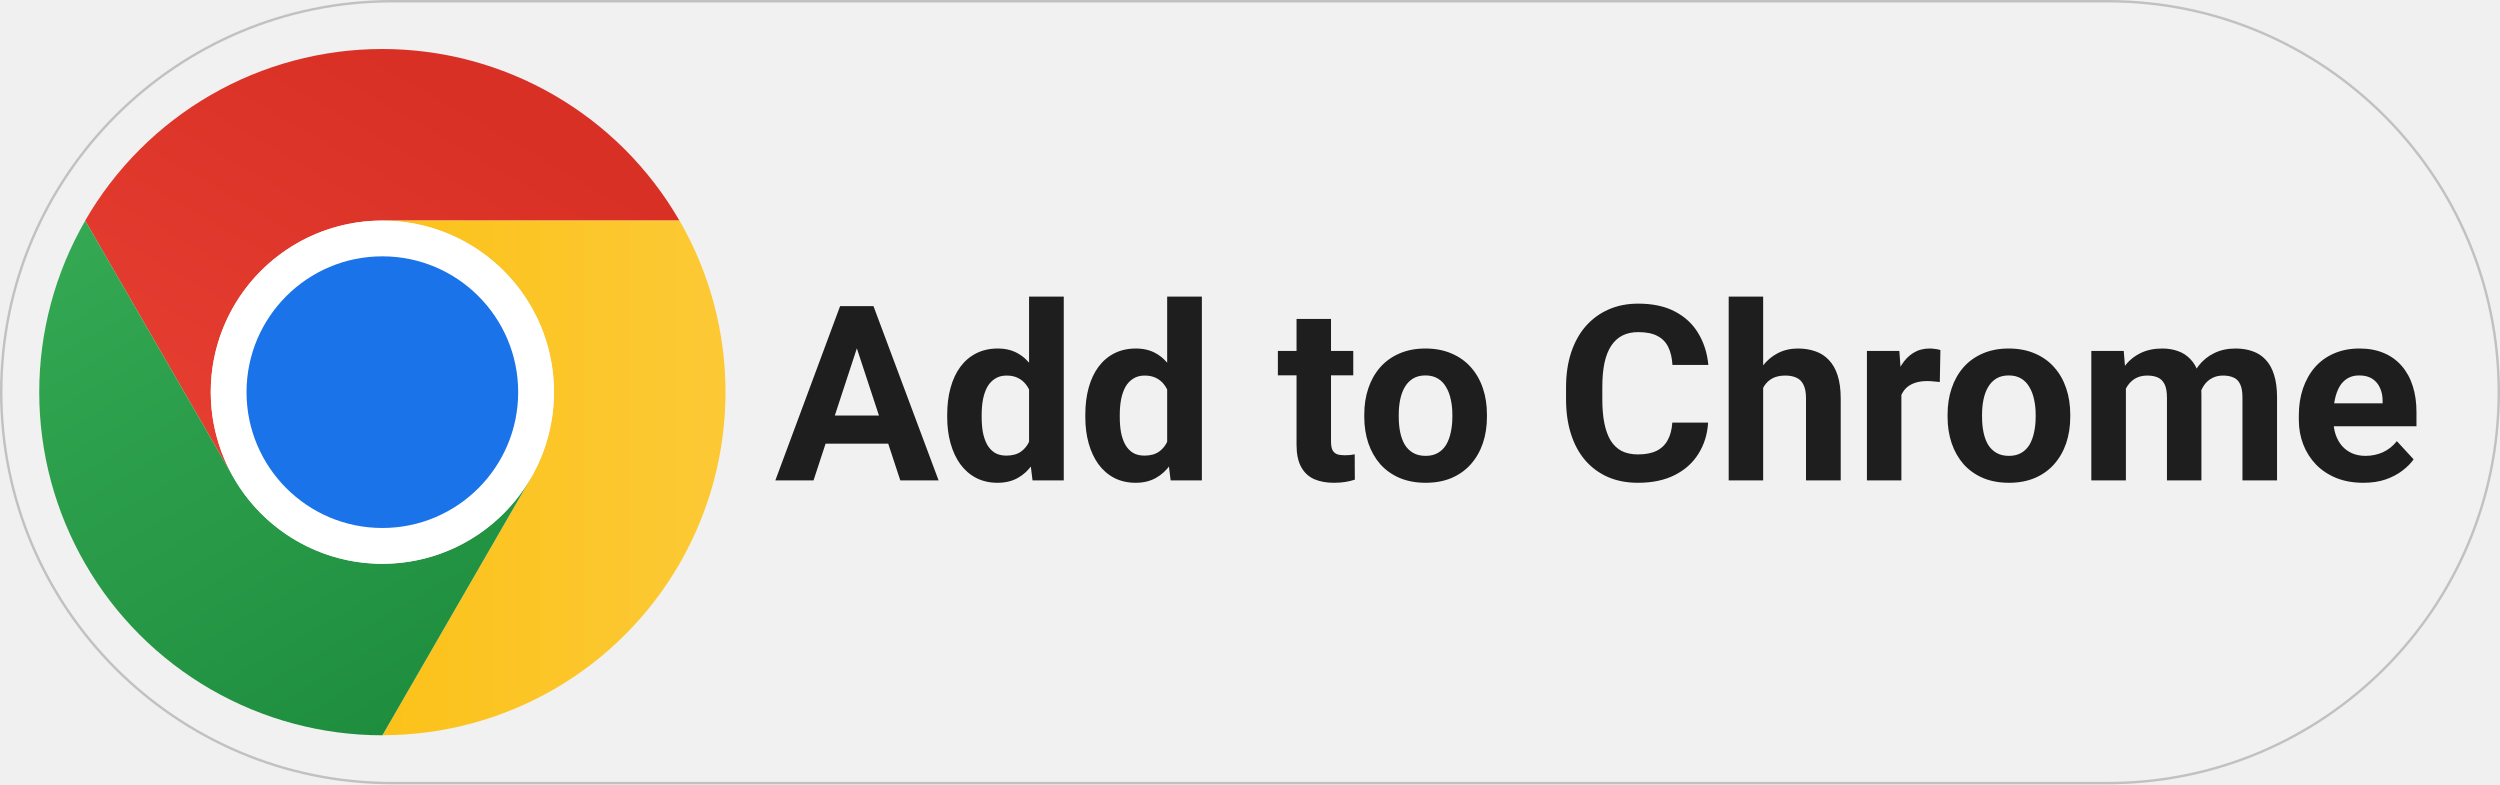
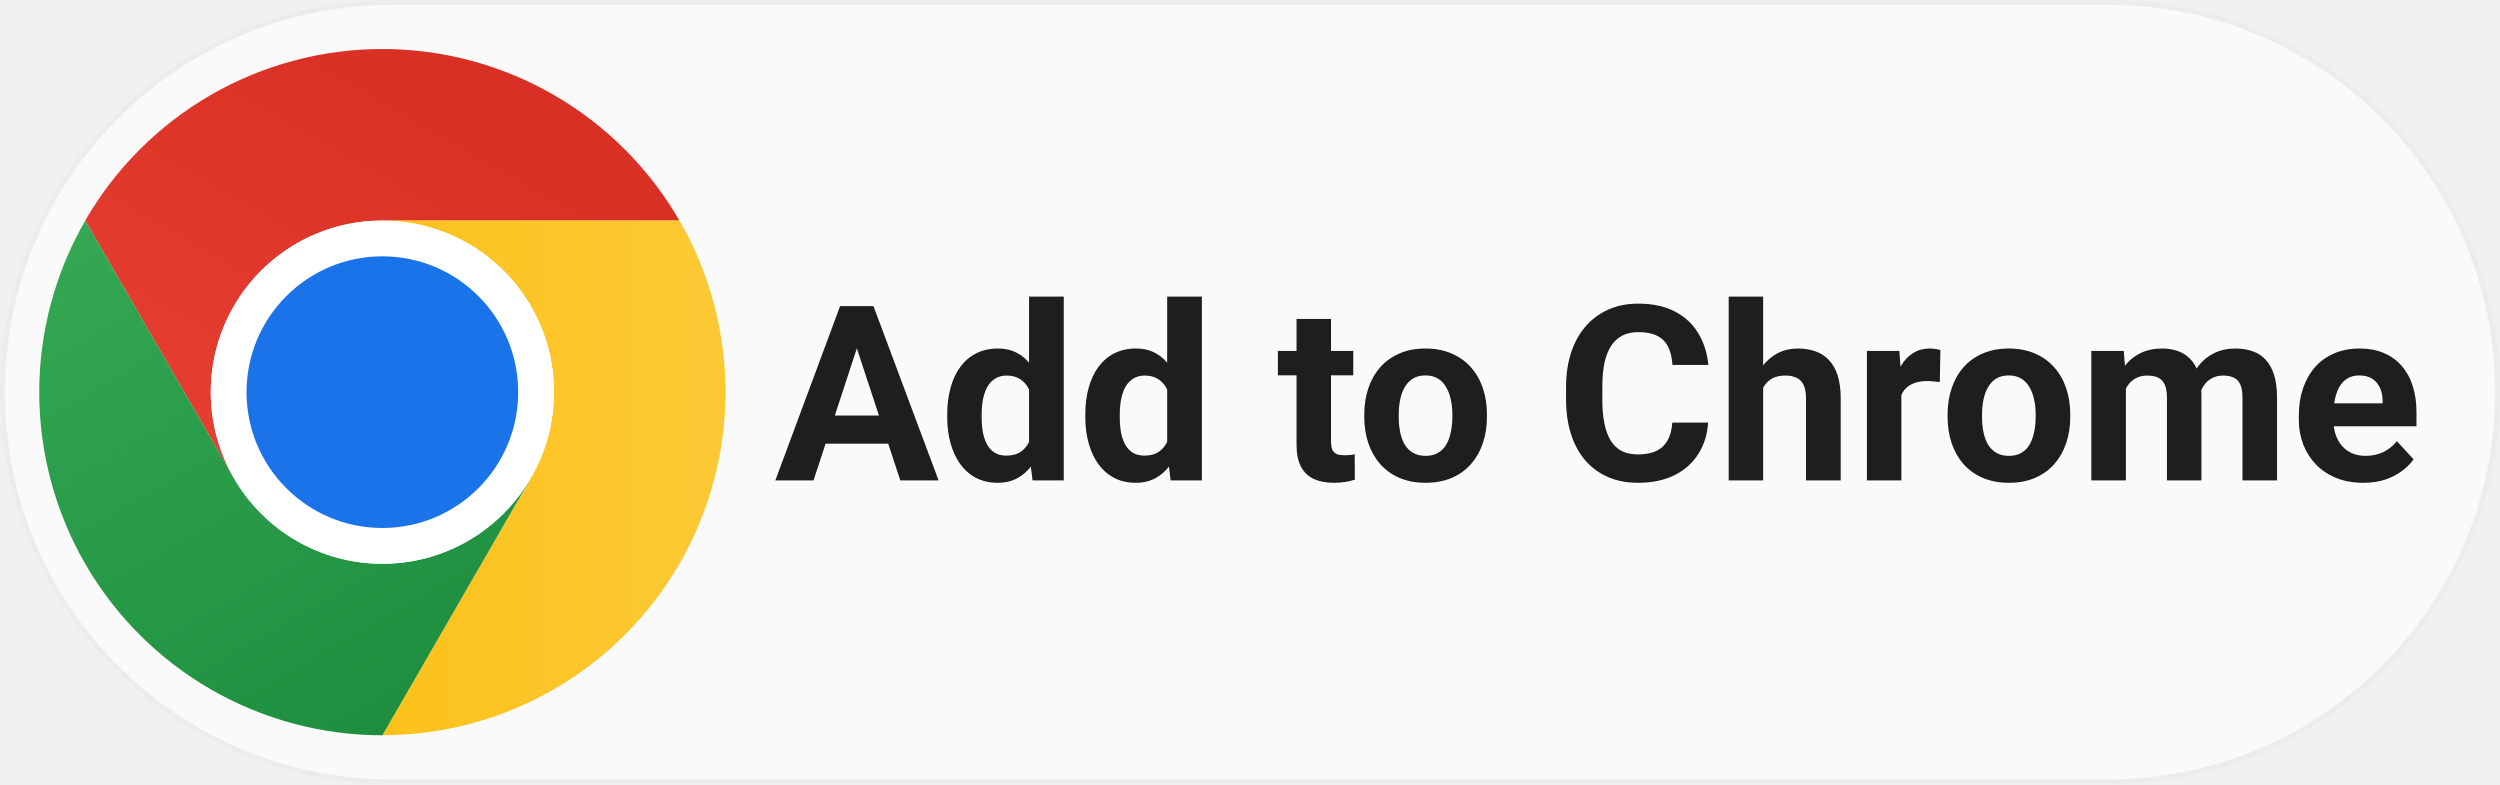
<svg xmlns="http://www.w3.org/2000/svg" width="255" height="80" viewBox="0 0 255 80" fill="none">
-   <path d="M40 0.125H215C237.022 0.125 254.875 17.978 254.875 40C254.875 62.022 237.022 79.875 215 79.875H40C17.978 79.875 0.125 62.022 0.125 40C0.125 17.978 17.978 0.125 40 0.125Z" fill="#F1F1F1" stroke="#C1C1C1" stroke-width="0.25" />
+   <path d="M40 0.25H215C236.953 0.25 254.75 18.047 254.75 40C254.75 61.953 236.953 79.75 215 79.75H40C18.047 79.75 0.25 61.953 0.25 40C0.25 18.047 18.047 0.25 40 0.25Z" fill="#FAFAFA" stroke="#ECECEC" stroke-width="0.5" />
  <g clip-path="url(#clip0_3_37)">
    <path d="M38.995 22.499L69.301 22.499C66.23 17.178 61.813 12.759 56.492 9.688C51.172 6.616 45.137 4.998 38.993 4.999C32.85 4.999 26.814 6.617 21.495 9.69C16.175 12.763 11.758 17.182 8.687 22.503L23.84 48.749L23.854 48.745C22.312 46.087 21.499 43.07 21.495 39.997C21.492 36.924 22.299 33.905 23.834 31.243C25.37 28.582 27.58 26.372 30.241 24.837C32.903 23.301 35.923 22.495 38.995 22.499V22.499Z" fill="url(#paint0_linear_3_37)" />
    <path d="M54.159 48.747L39.006 74.992C45.149 74.993 51.185 73.377 56.505 70.305C61.826 67.234 66.244 62.815 69.315 57.495C72.387 52.174 74.003 46.138 74.002 39.995C74.001 33.851 72.382 27.816 69.309 22.497L39.003 22.497L38.999 22.51C42.072 22.504 45.092 23.309 47.755 24.842C50.418 26.375 52.629 28.584 54.166 31.244C55.704 33.905 56.513 36.924 56.511 39.996C56.51 43.069 55.698 46.087 54.159 48.747V48.747Z" fill="url(#paint1_linear_3_37)" />
    <path d="M23.846 48.755L8.693 22.509C5.62 27.829 4.003 33.864 4.002 40.007C4.002 46.151 5.619 52.186 8.692 57.507C11.764 62.827 16.182 67.244 21.503 70.315C26.824 73.386 32.86 75.002 39.004 75L54.157 48.754L54.147 48.744C52.615 51.408 50.409 53.622 47.75 55.161C45.09 56.7 42.072 57.511 38.999 57.512C35.926 57.514 32.908 56.704 30.247 55.167C27.587 53.629 25.379 51.417 23.846 48.755V48.755Z" fill="url(#paint2_linear_3_37)" />
    <path d="M39 57.5C48.665 57.5 56.5 49.665 56.5 40C56.5 30.335 48.665 22.5 39 22.5C29.335 22.5 21.5 30.335 21.5 40C21.5 49.665 29.335 57.5 39 57.5Z" fill="white" />
    <path d="M39 53.854C46.651 53.854 52.854 47.651 52.854 40C52.854 32.349 46.651 26.146 39 26.146C31.349 26.146 25.146 32.349 25.146 40C25.146 47.651 31.349 53.854 39 53.854Z" fill="#1A73E8" />
  </g>
  <path d="M87.814 34.266L82.98 49H79.085L85.689 31.227H88.168L87.814 34.266ZM91.83 49L86.983 34.266L86.593 31.227H89.095L95.736 49H91.83ZM91.61 42.384V45.252H82.223V42.384H91.61ZM104.964 46.119V30.25H108.504V49H105.318L104.964 46.119ZM96.615 42.555V42.298C96.615 41.289 96.729 40.374 96.957 39.552C97.184 38.722 97.518 38.01 97.957 37.416C98.397 36.822 98.938 36.362 99.581 36.036C100.224 35.711 100.956 35.548 101.778 35.548C102.551 35.548 103.227 35.711 103.805 36.036C104.391 36.362 104.887 36.825 105.294 37.428C105.709 38.022 106.043 38.726 106.295 39.54C106.547 40.345 106.73 41.228 106.844 42.188V42.75C106.73 43.67 106.547 44.524 106.295 45.313C106.043 46.103 105.709 46.795 105.294 47.389C104.887 47.975 104.391 48.43 103.805 48.756C103.219 49.081 102.535 49.244 101.754 49.244C100.932 49.244 100.2 49.077 99.557 48.744C98.922 48.41 98.385 47.942 97.945 47.34C97.514 46.738 97.184 46.03 96.957 45.216C96.729 44.402 96.615 43.515 96.615 42.555ZM100.13 42.298V42.555C100.13 43.1 100.171 43.609 100.252 44.081C100.342 44.553 100.484 44.972 100.68 45.338C100.883 45.696 101.144 45.977 101.461 46.18C101.786 46.376 102.181 46.473 102.645 46.473C103.247 46.473 103.744 46.339 104.134 46.07C104.525 45.794 104.822 45.415 105.025 44.935C105.237 44.455 105.359 43.901 105.392 43.275V41.676C105.367 41.163 105.294 40.703 105.172 40.296C105.058 39.881 104.887 39.527 104.659 39.234C104.439 38.941 104.163 38.714 103.829 38.551C103.504 38.388 103.117 38.307 102.669 38.307C102.214 38.307 101.823 38.412 101.498 38.624C101.172 38.828 100.908 39.108 100.704 39.466C100.509 39.824 100.362 40.248 100.265 40.736C100.175 41.216 100.13 41.737 100.13 42.298ZM119.051 46.119V30.25H122.591V49H119.405L119.051 46.119ZM110.702 42.555V42.298C110.702 41.289 110.816 40.374 111.043 39.552C111.271 38.722 111.605 38.01 112.044 37.416C112.484 36.822 113.025 36.362 113.668 36.036C114.311 35.711 115.043 35.548 115.865 35.548C116.638 35.548 117.314 35.711 117.892 36.036C118.478 36.362 118.974 36.825 119.381 37.428C119.796 38.022 120.13 38.726 120.382 39.54C120.634 40.345 120.817 41.228 120.931 42.188V42.75C120.817 43.67 120.634 44.524 120.382 45.313C120.13 46.103 119.796 46.795 119.381 47.389C118.974 47.975 118.478 48.43 117.892 48.756C117.306 49.081 116.622 49.244 115.841 49.244C115.019 49.244 114.286 49.077 113.644 48.744C113.009 48.41 112.472 47.942 112.032 47.34C111.601 46.738 111.271 46.03 111.043 45.216C110.816 44.402 110.702 43.515 110.702 42.555ZM114.217 42.298V42.555C114.217 43.1 114.258 43.609 114.339 44.081C114.429 44.553 114.571 44.972 114.767 45.338C114.97 45.696 115.23 45.977 115.548 46.18C115.873 46.376 116.268 46.473 116.732 46.473C117.334 46.473 117.831 46.339 118.221 46.07C118.612 45.794 118.909 45.415 119.112 44.935C119.324 44.455 119.446 43.901 119.479 43.275V41.676C119.454 41.163 119.381 40.703 119.259 40.296C119.145 39.881 118.974 39.527 118.746 39.234C118.526 38.941 118.25 38.714 117.916 38.551C117.59 38.388 117.204 38.307 116.756 38.307C116.301 38.307 115.91 38.412 115.584 38.624C115.259 38.828 114.994 39.108 114.791 39.466C114.596 39.824 114.449 40.248 114.352 40.736C114.262 41.216 114.217 41.737 114.217 42.298ZM138.033 35.792V38.282H130.343V35.792H138.033ZM132.247 32.533H135.763V45.02C135.763 45.403 135.812 45.696 135.909 45.899C136.015 46.103 136.17 46.245 136.373 46.327C136.576 46.4 136.833 46.437 137.142 46.437C137.362 46.437 137.557 46.428 137.728 46.412C137.907 46.388 138.058 46.363 138.18 46.339L138.192 48.927C137.891 49.024 137.565 49.102 137.215 49.159C136.865 49.216 136.479 49.244 136.056 49.244C135.283 49.244 134.607 49.118 134.029 48.866C133.46 48.605 133.02 48.19 132.711 47.621C132.402 47.051 132.247 46.302 132.247 45.374V32.533ZM139.156 42.53V42.274C139.156 41.306 139.295 40.414 139.571 39.601C139.848 38.779 140.251 38.067 140.78 37.464C141.309 36.862 141.96 36.394 142.733 36.06C143.506 35.719 144.393 35.548 145.394 35.548C146.395 35.548 147.286 35.719 148.067 36.06C148.849 36.394 149.504 36.862 150.033 37.464C150.57 38.067 150.977 38.779 151.253 39.601C151.53 40.414 151.668 41.306 151.668 42.274V42.53C151.668 43.491 151.53 44.382 151.253 45.204C150.977 46.017 150.57 46.73 150.033 47.34C149.504 47.942 148.853 48.41 148.08 48.744C147.306 49.077 146.419 49.244 145.418 49.244C144.417 49.244 143.526 49.077 142.745 48.744C141.972 48.41 141.317 47.942 140.78 47.34C140.251 46.73 139.848 46.017 139.571 45.204C139.295 44.382 139.156 43.491 139.156 42.53ZM142.672 42.274V42.53C142.672 43.084 142.721 43.6 142.818 44.081C142.916 44.561 143.071 44.984 143.282 45.35C143.502 45.708 143.787 45.989 144.137 46.192C144.487 46.396 144.914 46.498 145.418 46.498C145.907 46.498 146.326 46.396 146.676 46.192C147.026 45.989 147.306 45.708 147.518 45.35C147.73 44.984 147.884 44.561 147.982 44.081C148.088 43.6 148.141 43.084 148.141 42.53V42.274C148.141 41.737 148.088 41.232 147.982 40.76C147.884 40.28 147.726 39.857 147.506 39.491C147.294 39.116 147.014 38.823 146.664 38.612C146.314 38.4 145.89 38.294 145.394 38.294C144.898 38.294 144.474 38.4 144.125 38.612C143.783 38.823 143.502 39.116 143.282 39.491C143.071 39.857 142.916 40.28 142.818 40.76C142.721 41.232 142.672 41.737 142.672 42.274ZM170.577 43.104H174.227C174.154 44.3 173.824 45.362 173.238 46.29C172.66 47.218 171.851 47.942 170.809 48.463C169.776 48.984 168.53 49.244 167.074 49.244C165.934 49.244 164.913 49.049 164.01 48.658C163.106 48.259 162.333 47.69 161.69 46.949C161.056 46.209 160.571 45.313 160.238 44.264C159.904 43.214 159.737 42.038 159.737 40.736V39.503C159.737 38.201 159.908 37.025 160.25 35.975C160.6 34.917 161.096 34.018 161.739 33.277C162.39 32.537 163.167 31.967 164.071 31.568C164.974 31.17 165.983 30.97 167.098 30.97C168.579 30.97 169.828 31.239 170.846 31.776C171.871 32.313 172.665 33.053 173.226 33.998C173.796 34.942 174.138 36.016 174.251 37.22H170.589C170.549 36.504 170.406 35.898 170.162 35.401C169.918 34.897 169.548 34.518 169.051 34.266C168.563 34.006 167.912 33.876 167.098 33.876C166.488 33.876 165.955 33.989 165.499 34.217C165.043 34.445 164.661 34.791 164.352 35.255C164.042 35.719 163.81 36.305 163.656 37.013C163.509 37.713 163.436 38.535 163.436 39.478V40.736C163.436 41.655 163.505 42.465 163.644 43.165C163.782 43.857 163.993 44.443 164.278 44.923C164.571 45.395 164.946 45.753 165.401 45.997C165.865 46.233 166.423 46.351 167.074 46.351C167.839 46.351 168.469 46.229 168.966 45.985C169.462 45.741 169.841 45.379 170.101 44.898C170.37 44.418 170.528 43.82 170.577 43.104ZM179.842 30.25V49H176.327V30.25H179.842ZM179.342 41.932H178.377C178.386 41.013 178.508 40.166 178.744 39.393C178.98 38.612 179.317 37.936 179.757 37.367C180.196 36.789 180.721 36.341 181.332 36.024C181.95 35.706 182.634 35.548 183.382 35.548C184.033 35.548 184.623 35.641 185.152 35.829C185.689 36.008 186.149 36.301 186.532 36.708C186.922 37.106 187.223 37.631 187.435 38.282C187.647 38.933 187.752 39.723 187.752 40.65V49H184.212V40.626C184.212 40.04 184.127 39.58 183.956 39.247C183.793 38.905 183.553 38.665 183.236 38.526C182.927 38.38 182.544 38.307 182.088 38.307C181.584 38.307 181.153 38.4 180.794 38.587C180.444 38.775 180.164 39.035 179.952 39.369C179.741 39.694 179.586 40.077 179.488 40.516C179.391 40.956 179.342 41.428 179.342 41.932ZM193.941 38.673V49H190.426V35.792H193.734L193.941 38.673ZM197.921 35.706L197.86 38.966C197.689 38.941 197.481 38.921 197.237 38.905C197.001 38.88 196.786 38.868 196.59 38.868C196.094 38.868 195.663 38.933 195.296 39.063C194.938 39.185 194.637 39.369 194.393 39.613C194.157 39.857 193.978 40.154 193.856 40.504C193.742 40.854 193.677 41.253 193.661 41.7L192.953 41.48C192.953 40.626 193.038 39.841 193.209 39.124C193.38 38.4 193.628 37.77 193.954 37.232C194.287 36.695 194.694 36.28 195.174 35.987C195.654 35.694 196.204 35.548 196.822 35.548C197.018 35.548 197.217 35.564 197.42 35.597C197.624 35.621 197.791 35.658 197.921 35.706ZM198.653 42.53V42.274C198.653 41.306 198.792 40.414 199.068 39.601C199.345 38.779 199.748 38.067 200.277 37.464C200.806 36.862 201.457 36.394 202.23 36.06C203.003 35.719 203.89 35.548 204.891 35.548C205.892 35.548 206.783 35.719 207.564 36.06C208.346 36.394 209.001 36.862 209.53 37.464C210.067 38.067 210.474 38.779 210.75 39.601C211.027 40.414 211.166 41.306 211.166 42.274V42.53C211.166 43.491 211.027 44.382 210.75 45.204C210.474 46.017 210.067 46.73 209.53 47.34C209.001 47.942 208.35 48.41 207.577 48.744C206.804 49.077 205.917 49.244 204.916 49.244C203.915 49.244 203.023 49.077 202.242 48.744C201.469 48.41 200.814 47.942 200.277 47.34C199.748 46.73 199.345 46.017 199.068 45.204C198.792 44.382 198.653 43.491 198.653 42.53ZM202.169 42.274V42.53C202.169 43.084 202.218 43.6 202.315 44.081C202.413 44.561 202.568 44.984 202.779 45.35C202.999 45.708 203.284 45.989 203.634 46.192C203.984 46.396 204.411 46.498 204.916 46.498C205.404 46.498 205.823 46.396 206.173 46.192C206.523 45.989 206.804 45.708 207.015 45.35C207.227 44.984 207.381 44.561 207.479 44.081C207.585 43.6 207.638 43.084 207.638 42.53V42.274C207.638 41.737 207.585 41.232 207.479 40.76C207.381 40.28 207.223 39.857 207.003 39.491C206.791 39.116 206.511 38.823 206.161 38.612C205.811 38.4 205.388 38.294 204.891 38.294C204.395 38.294 203.972 38.4 203.622 38.612C203.28 38.823 202.999 39.116 202.779 39.491C202.568 39.857 202.413 40.28 202.315 40.76C202.218 41.232 202.169 41.737 202.169 42.274ZM216.842 38.526V49H213.314V35.792H216.622L216.842 38.526ZM216.354 41.932H215.377C215.377 41.013 215.487 40.166 215.707 39.393C215.934 38.612 216.264 37.936 216.695 37.367C217.135 36.789 217.676 36.341 218.319 36.024C218.962 35.706 219.706 35.548 220.553 35.548C221.139 35.548 221.676 35.637 222.164 35.816C222.652 35.987 223.071 36.26 223.421 36.634C223.779 37.001 224.056 37.481 224.251 38.075C224.447 38.661 224.544 39.365 224.544 40.187V49H221.029V40.577C221.029 39.975 220.947 39.511 220.785 39.185C220.622 38.86 220.39 38.632 220.089 38.502C219.796 38.372 219.442 38.307 219.027 38.307C218.571 38.307 218.172 38.4 217.831 38.587C217.497 38.775 217.22 39.035 217 39.369C216.781 39.694 216.618 40.077 216.512 40.516C216.406 40.956 216.354 41.428 216.354 41.932ZM224.215 41.529L222.958 41.688C222.958 40.825 223.063 40.024 223.275 39.283C223.495 38.543 223.816 37.892 224.239 37.33C224.671 36.769 225.204 36.333 225.838 36.024C226.473 35.706 227.206 35.548 228.036 35.548C228.67 35.548 229.248 35.641 229.769 35.829C230.29 36.008 230.733 36.297 231.1 36.695C231.474 37.086 231.759 37.599 231.954 38.233C232.158 38.868 232.259 39.645 232.259 40.565V49H228.731V40.565C228.731 39.955 228.65 39.491 228.487 39.173C228.333 38.848 228.105 38.624 227.804 38.502C227.511 38.372 227.161 38.307 226.754 38.307C226.331 38.307 225.96 38.392 225.643 38.563C225.326 38.726 225.061 38.954 224.85 39.247C224.638 39.54 224.479 39.881 224.374 40.272C224.268 40.654 224.215 41.074 224.215 41.529ZM241.061 49.244C240.035 49.244 239.116 49.081 238.302 48.756C237.488 48.422 236.796 47.962 236.227 47.377C235.665 46.791 235.234 46.111 234.933 45.338C234.632 44.557 234.481 43.727 234.481 42.848V42.359C234.481 41.358 234.623 40.443 234.908 39.613C235.193 38.783 235.6 38.062 236.129 37.452C236.666 36.842 237.317 36.374 238.082 36.048C238.847 35.715 239.71 35.548 240.67 35.548C241.606 35.548 242.436 35.703 243.16 36.012C243.884 36.321 244.491 36.76 244.979 37.33C245.475 37.9 245.85 38.583 246.102 39.381C246.354 40.17 246.48 41.049 246.48 42.018V43.482H235.982V41.139H243.026V40.87C243.026 40.382 242.936 39.947 242.757 39.564C242.586 39.173 242.326 38.864 241.976 38.636C241.626 38.408 241.179 38.294 240.633 38.294C240.169 38.294 239.771 38.396 239.437 38.6C239.103 38.803 238.831 39.088 238.619 39.454C238.416 39.82 238.261 40.252 238.155 40.748C238.058 41.236 238.009 41.773 238.009 42.359V42.848C238.009 43.377 238.082 43.865 238.229 44.312C238.383 44.76 238.599 45.147 238.875 45.472C239.16 45.798 239.502 46.05 239.901 46.229C240.308 46.408 240.768 46.498 241.28 46.498C241.915 46.498 242.505 46.376 243.05 46.131C243.604 45.879 244.08 45.501 244.479 44.996L246.188 46.852C245.911 47.25 245.532 47.633 245.052 47.999C244.58 48.365 244.011 48.666 243.343 48.902C242.676 49.13 241.915 49.244 241.061 49.244Z" fill="#1E1E1E" />
  <defs>
    <linearGradient id="paint0_linear_3_37" x1="65.521" y1="20.315" x2="35.214" y2="72.808" gradientUnits="userSpaceOnUse">
      <stop stop-color="#D93025" />
      <stop offset="1" stop-color="#EA4335" />
    </linearGradient>
    <linearGradient id="paint1_linear_3_37" x1="71.296" y1="26.874" x2="10.682" y2="26.874" gradientUnits="userSpaceOnUse">
      <stop stop-color="#FCC934" />
      <stop offset="1" stop-color="#FBBC04" />
    </linearGradient>
    <linearGradient id="paint2_linear_3_37" x1="42.789" y1="72.815" x2="12.482" y2="20.321" gradientUnits="userSpaceOnUse">
      <stop stop-color="#1E8E3E" />
      <stop offset="1" stop-color="#34A853" />
    </linearGradient>
    <clipPath id="clip0_3_37">
      <rect width="70" height="70" fill="white" transform="translate(4 5)" />
    </clipPath>
  </defs>
</svg>
